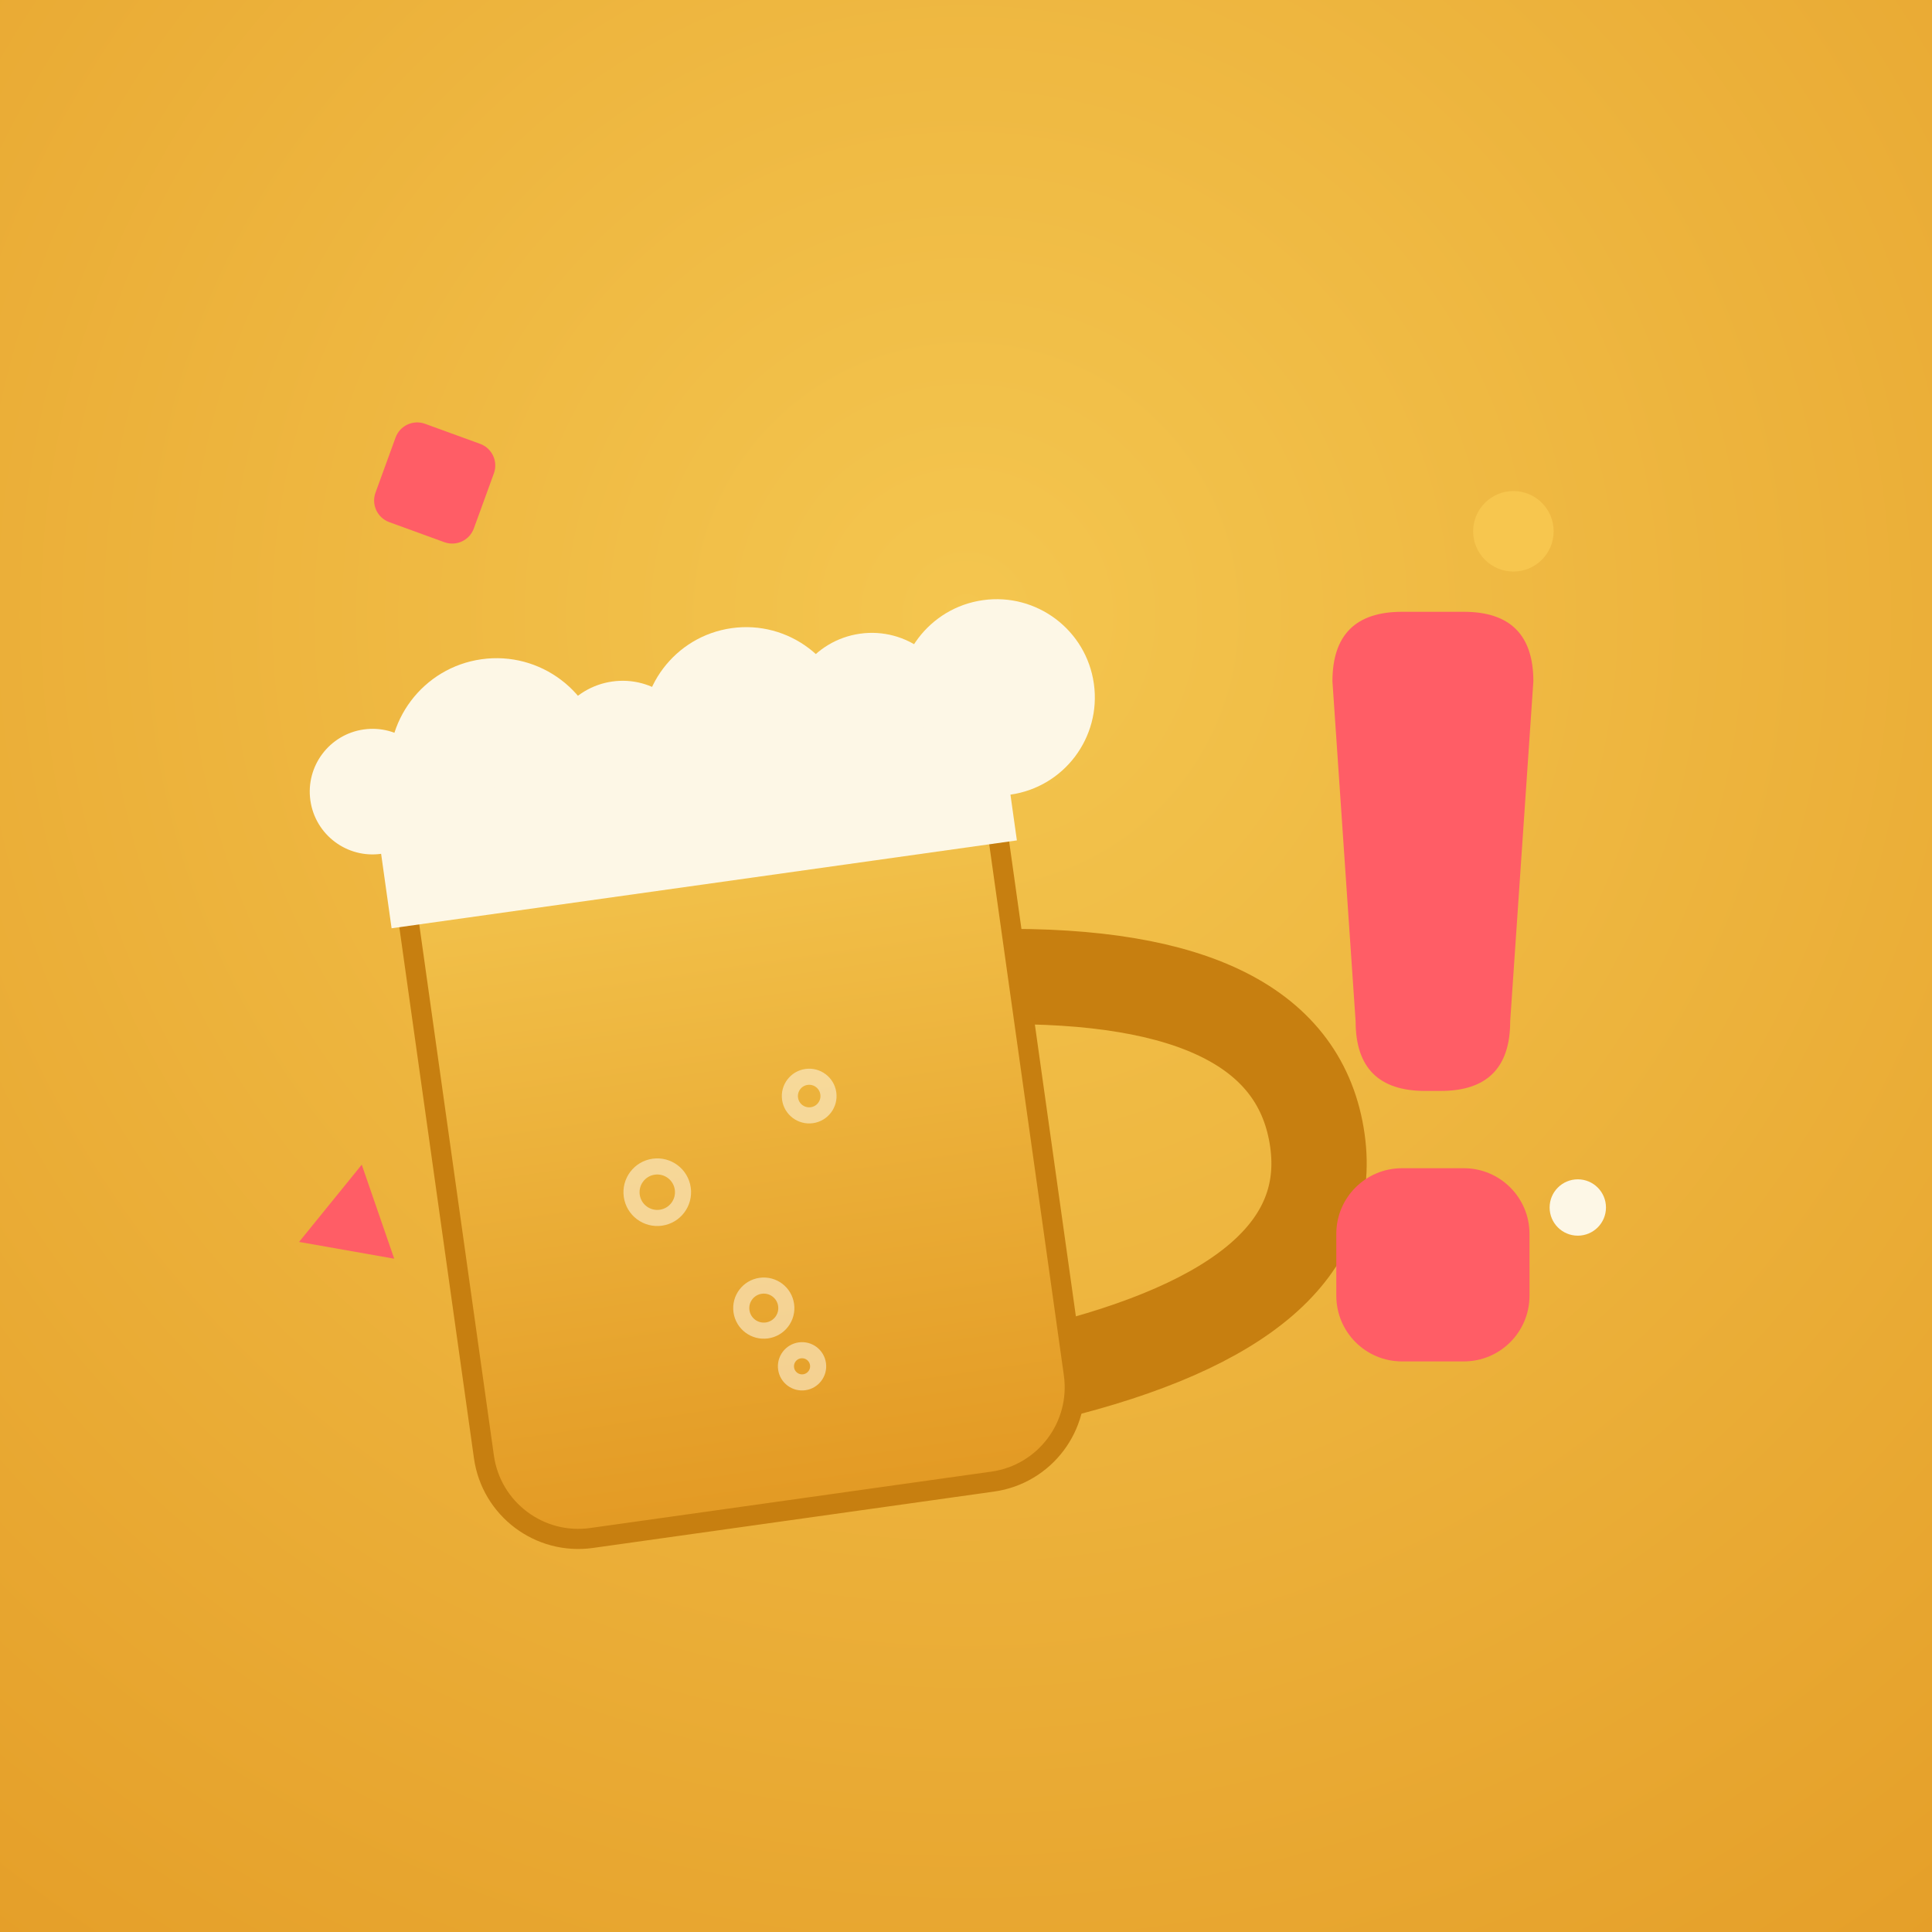
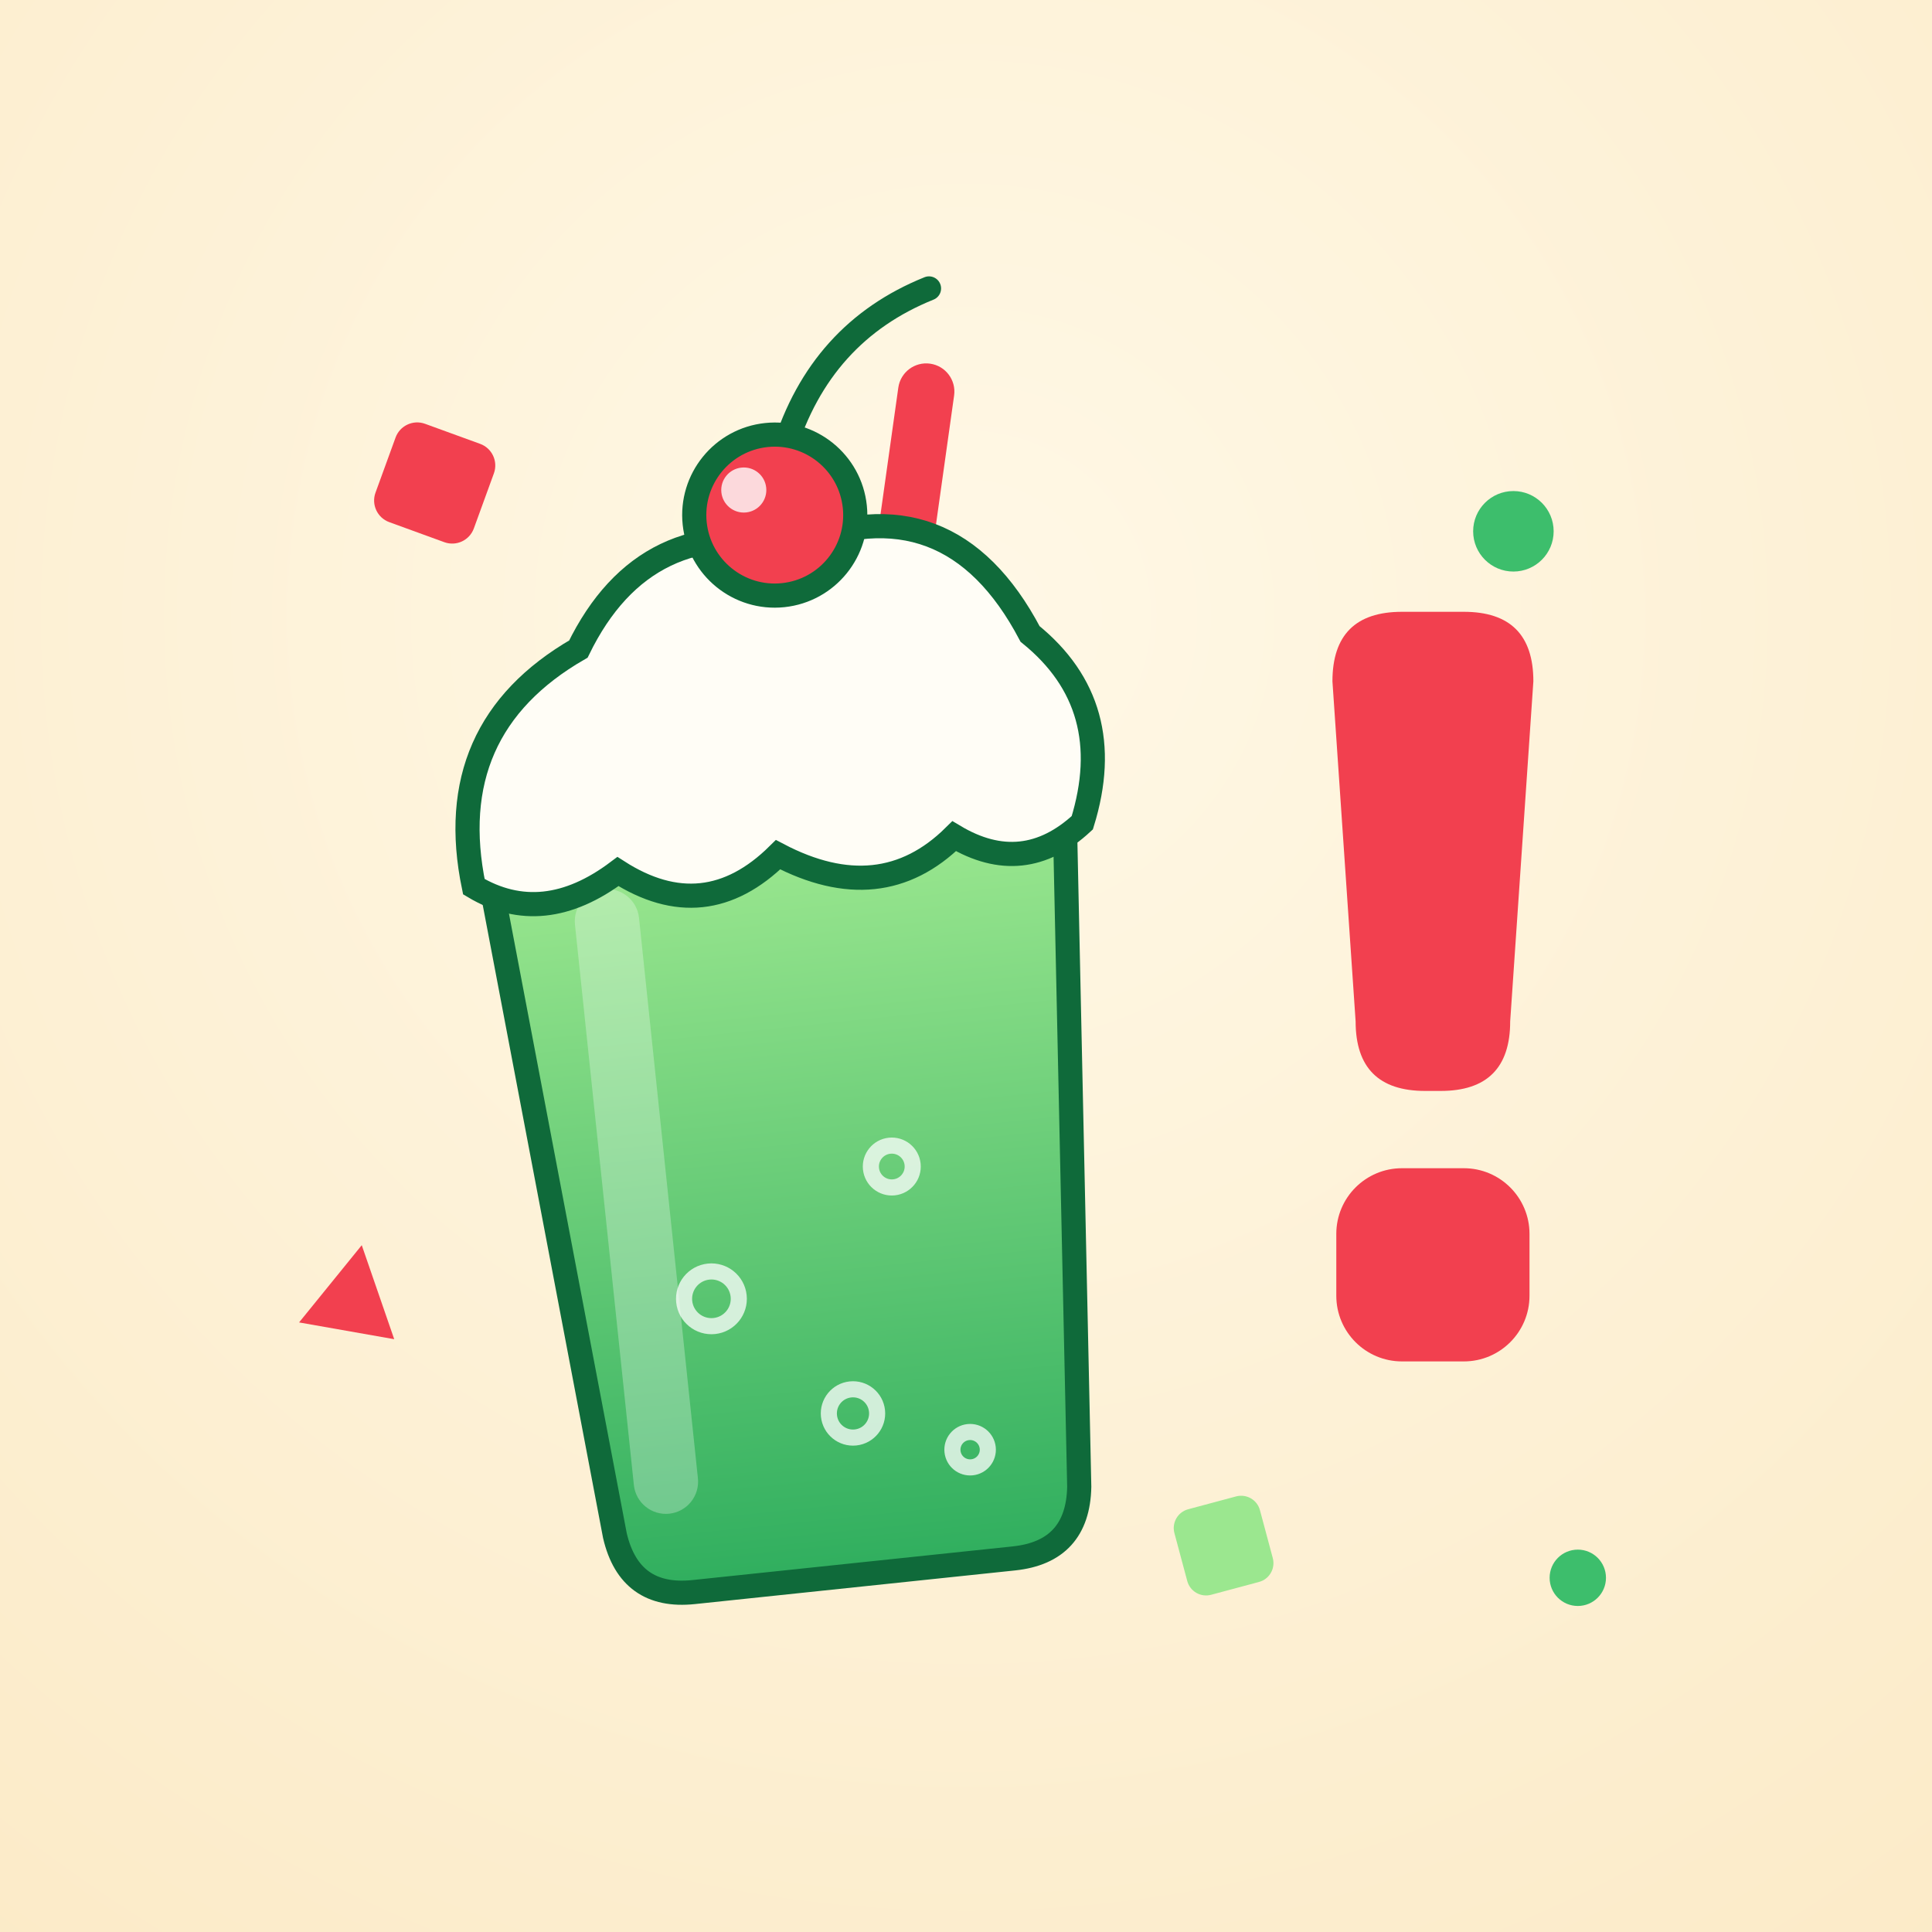
<svg xmlns="http://www.w3.org/2000/svg" width="1024" height="1024" viewBox="0 0 240 240">
-   <defs />
-   <radialGradient id="bg1" cx="0.5" cy="0.32" r="0.95">
-     <stop offset="0" stop-color="#F4C64F" />
-     <stop offset="1" stop-color="#E39A24" />
-   </radialGradient>
-   <linearGradient id="liq1" x1="0" y1="0" x2="0" y2="1">
-     <stop offset="0" stop-color="#F4C64F" />
-     <stop offset="1" stop-color="#E39A24" />
-   </linearGradient>
+   <defs>
+     <radialGradient id="bg1" cx="0.5" cy="0.32" r="0.95">
+       <stop offset="0" stop-color="#FFF8E6" />
+       <stop offset="1" stop-color="#FBE9C4" />
+     </radialGradient>
+     <linearGradient id="soda" x1="0" y1="0" x2="0" y2="1">
+       <stop offset="0" stop-color="#9BE78F" />
+       <stop offset="1" stop-color="#2FAE5E" />
+     </linearGradient>
+     <clipPath id="glass">
+       <path d="M-36 -34 L36 -34 L29 50 Q28 58 20 58 L-20 58 Q-28 58 -29 50 Z" />
+     </clipPath>
+   </defs>
  <rect width="240" height="240" fill="url(#bg1)" />
-   <rect x="47.5" y="53.5" width="13" height="13" rx="2.86" fill="#FF5D66" transform="rotate(20 54 60)" />
-   <circle cx="188" cy="66" r="5" fill="#F7C64E" />
-   <circle cx="66" cy="102" r="3.5" fill="#F7C64E" />
-   <rect x="170.5" y="110.5" width="11" height="11" rx="2.42" fill="#FDF7E6" transform="rotate(-15 176 116)" />
-   <polygon points="44,144.6 50,155.4 38,155.4" fill="#FF5D66" transform="rotate(10 44 150)" />
-   <circle cx="196" cy="150" r="3.5" fill="#FDF7E6" />
-   <g transform="translate(92 142) rotate(-8)">
-     <path d="M34 -16.1 q37 4.6 37 25.76 q0 20.24 -37 23.92" fill="none" stroke="#C77F10" stroke-width="11.84" stroke-linecap="round" />
-     <rect x="-37" y="-46" width="74" height="92" rx="11.84" fill="url(#liq1)" stroke="#C77F10" stroke-width="2.5" />
-     <circle cx="-11.1" cy="4.6" r="3.2" fill="none" stroke="rgba(255,247,230,0.55)" stroke-width="2" />
-     <circle cx="9.25" cy="-4.6" r="2.4" fill="none" stroke="rgba(255,247,230,0.55)" stroke-width="2" />
-     <circle cx="0" cy="20.7" r="2.8" fill="none" stroke="rgba(255,247,230,0.55)" stroke-width="2" />
-     <circle cx="3.7" cy="28.52" r="2" fill="none" stroke="rgba(255,247,230,0.55)" stroke-width="2" />
-     <g>
-       <circle cx="-39.2" cy="-49.6" r="7.8" fill="#FDF7E6" />
-       <circle cx="-23.5" cy="-50.7" r="13.3" fill="#FDF7E6" />
-       <circle cx="-7.8" cy="-49.8" r="9.2" fill="#FDF7E6" />
-       <circle cx="7.8" cy="-50.6" r="12.9" fill="#FDF7E6" />
-       <circle cx="23.5" cy="-50.1" r="10.5" fill="#FDF7E6" />
-       <circle cx="39.2" cy="-50.4" r="12.2" fill="#FDF7E6" />
-       <rect x="-39.22" y="-48" width="78.44" height="15.54" fill="#FDF7E6" />
+   <rect x="47.5" y="53.5" width="13" height="13" rx="2.86" fill="#F2404F" transform="rotate(20 54 60)" />
+   <circle cx="188" cy="66" r="5" fill="#3DBE6C" />
+   <circle cx="66" cy="102" r="3.5" fill="#3DBE6C" />
+   <rect x="146.5" y="186.5" width="11" height="11" rx="2.42" fill="#9BE78F" transform="rotate(-15 152 192)" />
+   <polygon points="44,154.6 50,165.4 38,165.4" fill="#F2404F" transform="rotate(10 44 160)" />
+   <circle cx="196" cy="196" r="3.5" fill="#3DBE6C" />
+   <g transform="translate(100 138) rotate(-6)">
+     <rect x="12" y="-92" width="7" height="80" rx="3.5" fill="#F2404F" transform="rotate(14 15 -52)" />
+     <path d="M-36 -34 L36 -34 L29 50 Q28 58 20 58 L-20 58 Q-28 58 -29 50 Z" fill="url(#soda)" />
+     <g clip-path="url(#glass)">
+       <circle cx="-14" cy="22" r="3.4" fill="none" stroke="rgba(255,255,255,0.75)" stroke-width="2" />
+       <circle cx="10" cy="8" r="2.6" fill="none" stroke="rgba(255,255,255,0.75)" stroke-width="2" />
+       <circle cx="2" cy="38" r="3" fill="none" stroke="rgba(255,255,255,0.75)" stroke-width="2" />
+       <circle cx="16" cy="44" r="2.2" fill="none" stroke="rgba(255,255,255,0.75)" stroke-width="2" />
+       <rect x="-26" y="-30" width="8" height="78" rx="4" fill="rgba(255,255,255,0.28)" />
    </g>
+     <path d="M-36 -34 L36 -34 L29 50 Q28 58 20 58 L-20 58 Q-28 58 -29 50 Z" fill="none" stroke="#0F6A3A" stroke-width="3" />
+     <g fill="#FFFDF6" stroke="#0F6A3A" stroke-width="3">
+       <path d="M-38 -32 Q-40 -52 -22 -60 Q-12 -76 6 -70 Q26 -76 34 -56 Q44 -46 38 -32 Q30 -26 22 -32 Q12 -24 0 -32 Q-10 -24 -20 -32 Q-30 -26 -38 -32 Z" />
+     </g>
+     <path d="M6 -82 Q12 -96 26 -100" fill="none" stroke="#0F6A3A" stroke-width="3" stroke-linecap="round" />
+     <circle cx="4" cy="-74" r="10" fill="#F2404F" stroke="#0F6A3A" stroke-width="3" />
+     <circle cx="0.5" cy="-77.5" r="2.8" fill="rgba(255,255,255,0.8)" />
  </g>
-   <path d="M165.52 84.64 Q165.52 76 174.16 76 L181.84 76 Q190.48 76 190.48 84.64 L187.6 126.88 Q187.6 135.52 178.96 135.52 L177.04 135.52 Q168.4 135.52 168.4 126.88 Z" fill="#FF5D66" />
-   <rect x="166" y="145.12" width="24" height="24" rx="8.16" fill="#FF5D66" />
+   <path d="M165.52 84.64 Q165.52 76 174.16 76 L181.84 76 Q190.48 76 190.48 84.64 L187.6 126.88 Q187.6 135.52 178.96 135.52 L177.04 135.52 Q168.4 135.52 168.4 126.88 Z" fill="#F2404F" />
+   <rect x="166" y="145.12" width="24" height="24" rx="8.16" fill="#F2404F" />
</svg>
